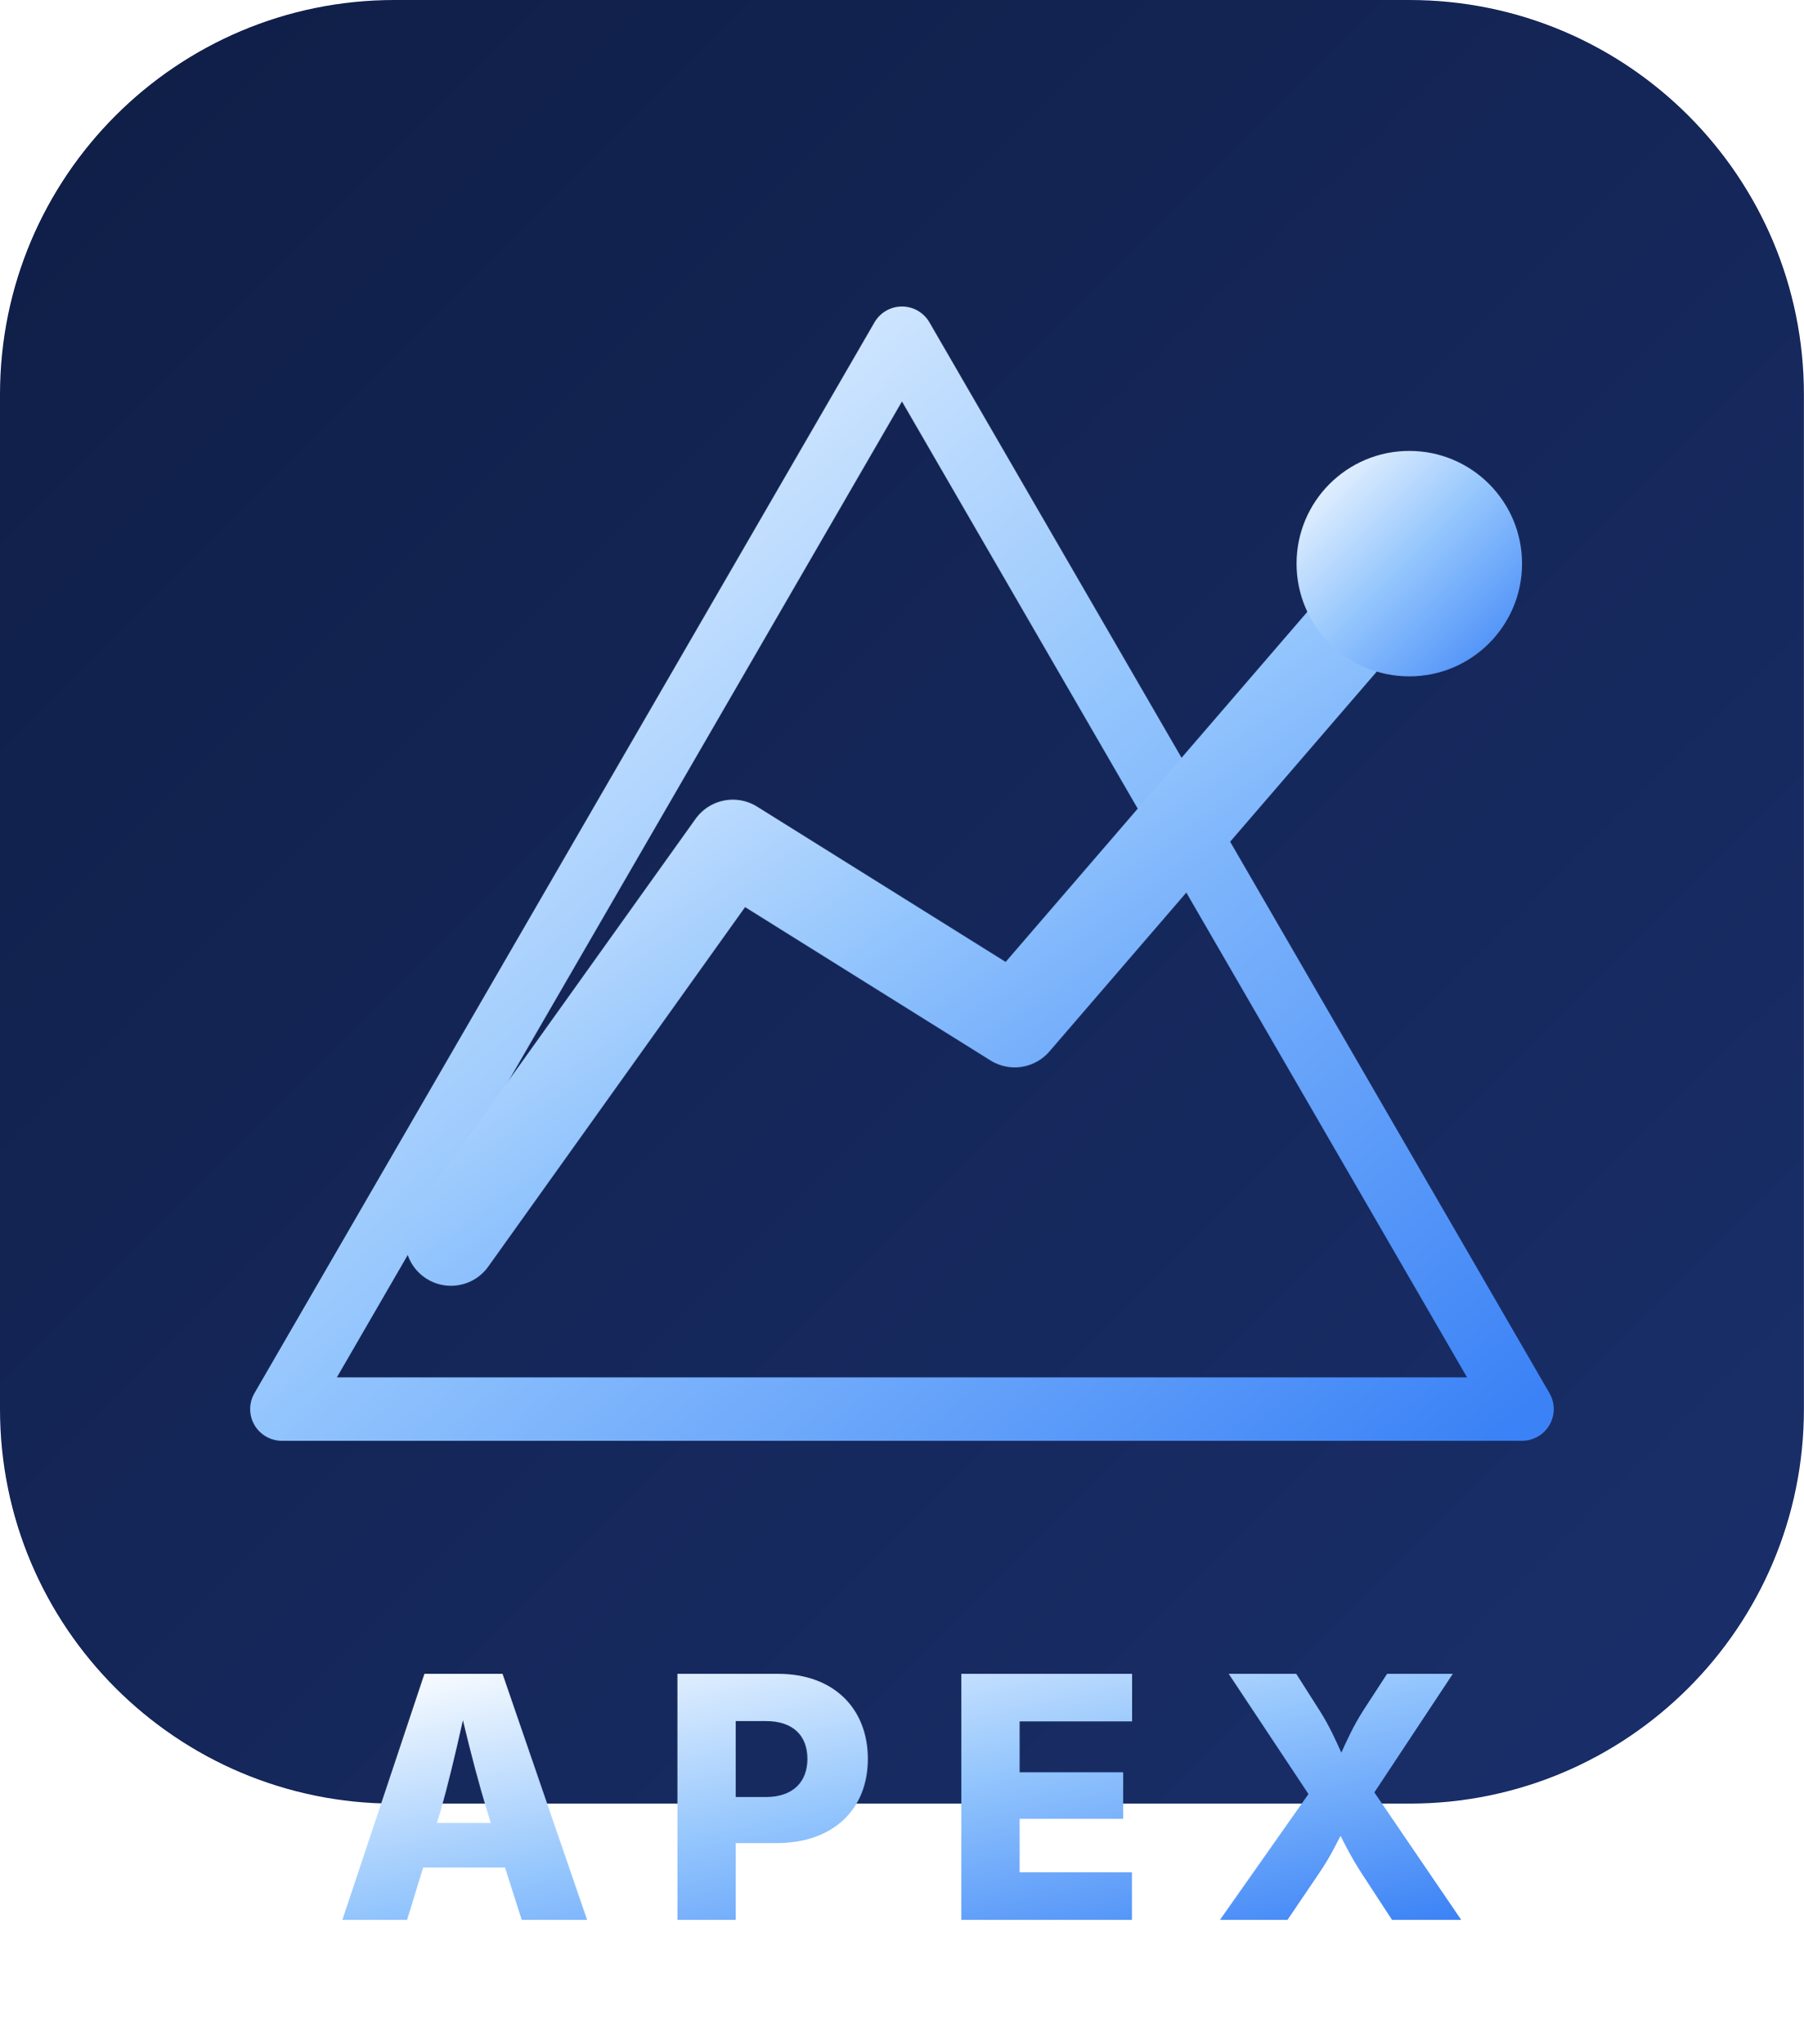
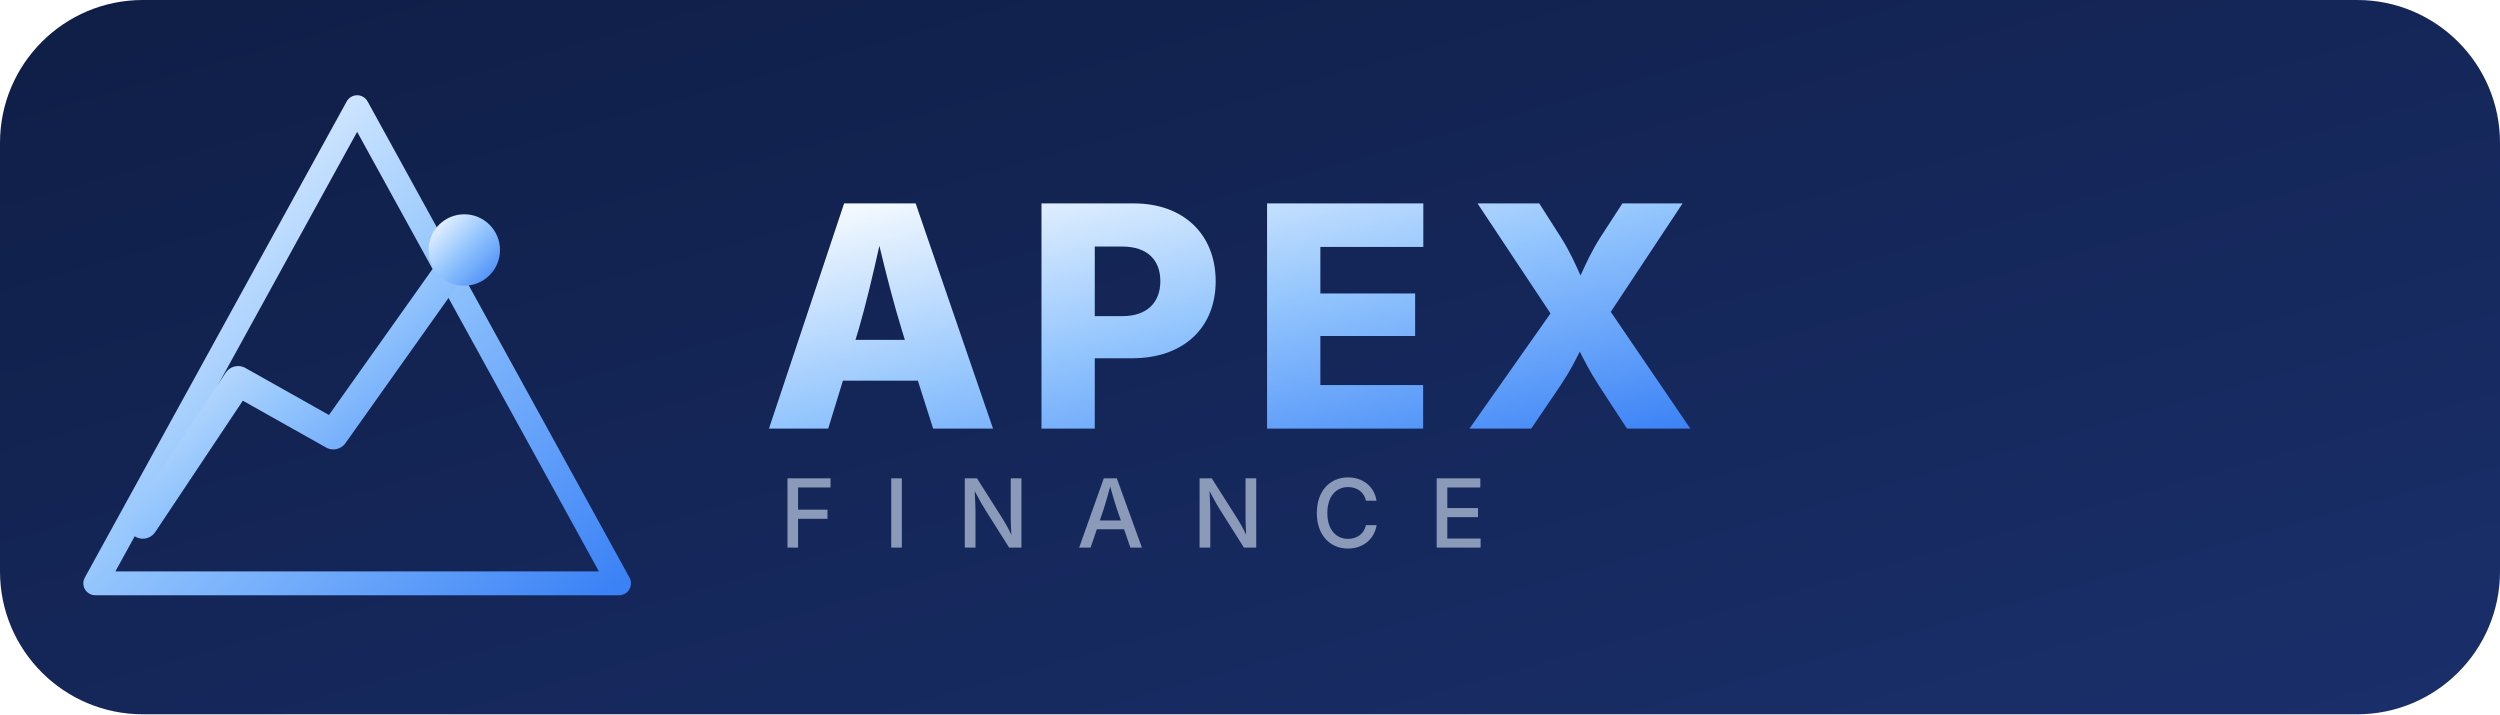
- <svg xmlns="http://www.w3.org/2000/svg" viewBox="0 0 512 580" fill="none">
+ <svg xmlns="http://www.w3.org/2000/svg" viewBox="0 0 420 120" fill="none">
  <defs>
    <linearGradient id="bg" x1="0%" y1="0%" x2="100%" y2="100%">
      <stop offset="0%" stop-color="#0f1e46" />
      <stop offset="100%" stop-color="#1a2f6b" />
    </linearGradient>
    <linearGradient id="lg1" x1="0%" y1="0%" x2="100%" y2="100%">
      <stop offset="0%" stop-color="#ffffff" />
      <stop offset="50%" stop-color="#93c5fd" />
      <stop offset="100%" stop-color="#3b82f6" />
    </linearGradient>
    <linearGradient id="lg2" x1="0%" y1="100%" x2="100%" y2="0%">
      <stop offset="0%" stop-color="#1d4ed8" />
      <stop offset="100%" stop-color="#60a5fa" />
    </linearGradient>
+     <linearGradient id="textgrad" x1="0%" y1="0%" x2="100%" y2="100%">
+       <stop offset="0%" stop-color="#ffffff" />
+       <stop offset="50%" stop-color="#93c5fd" />
+       <stop offset="100%" stop-color="#3b82f6" />
+     </linearGradient>
  </defs>
-   <rect width="512" height="512" rx="112" fill="url(#bg)" />
-   <polygon points="256,96 432,400 80,400" fill="none" stroke="url(#lg1)" stroke-width="18" stroke-linejoin="round" />
-   <polyline points="128,352 208,240 288,290 400,160" stroke="url(#lg1)" stroke-width="26" stroke-linecap="round" stroke-linejoin="round" fill="none" />
-   <circle cx="400" cy="160" r="32" fill="url(#lg1)" />
-   <text x="256" y="545" font-family="Inter,Arial,sans-serif" font-size="96" font-weight="800" letter-spacing="18" text-anchor="middle" fill="url(#lg1)">APEX</text>
+   <rect width="420" height="120" rx="24" fill="url(#bg)" />
+   <polygon points="60,18 104,98 16,98" fill="none" stroke="url(#lg1)" stroke-width="4" stroke-linejoin="round" />
+   <polyline points="24,88 40,64 56,73 78,42" stroke="url(#lg1)" stroke-width="5" stroke-linecap="round" stroke-linejoin="round" />
+   <circle cx="78" cy="42" r="6" fill="url(#lg1)" />
+   <text x="128" y="72" font-family="Inter,Arial,sans-serif" font-size="52" font-weight="800" letter-spacing="4" fill="url(#textgrad)">APEX</text>
+   <text x="131" y="92" font-family="Inter,Arial,sans-serif" font-size="16" font-weight="500" letter-spacing="8" fill="#8b9ab8">FINANCE</text>
</svg>
